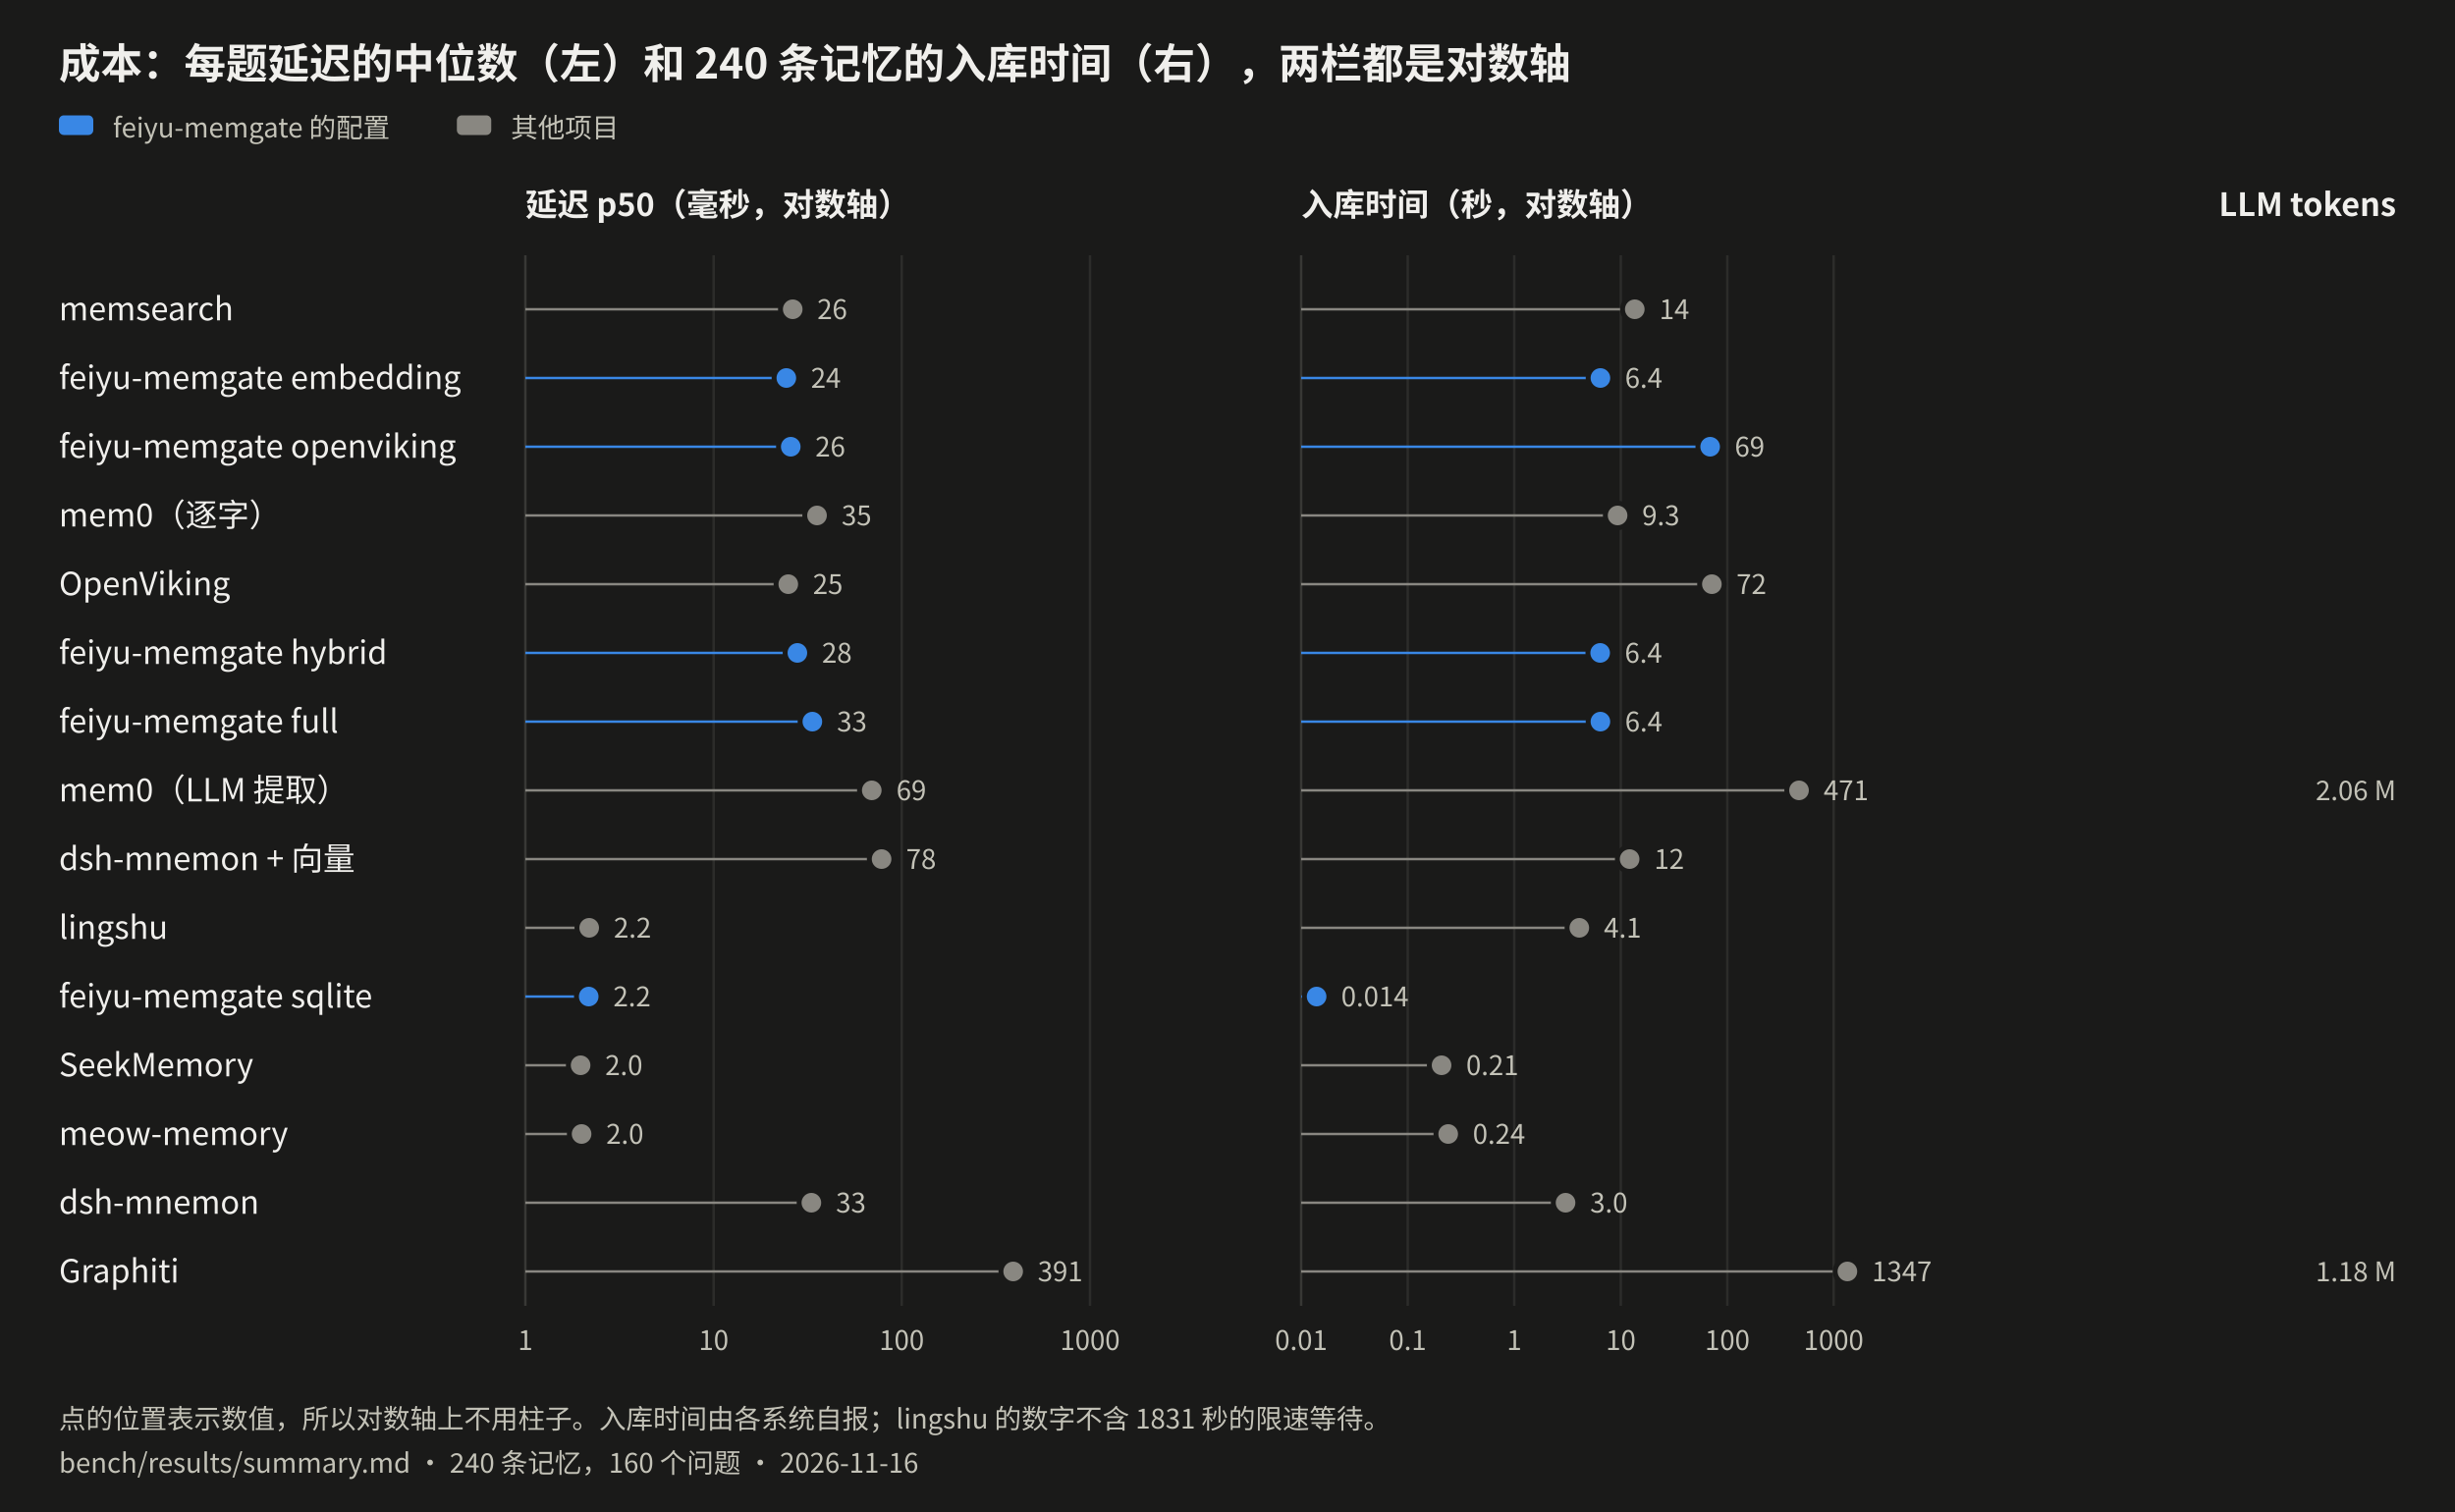
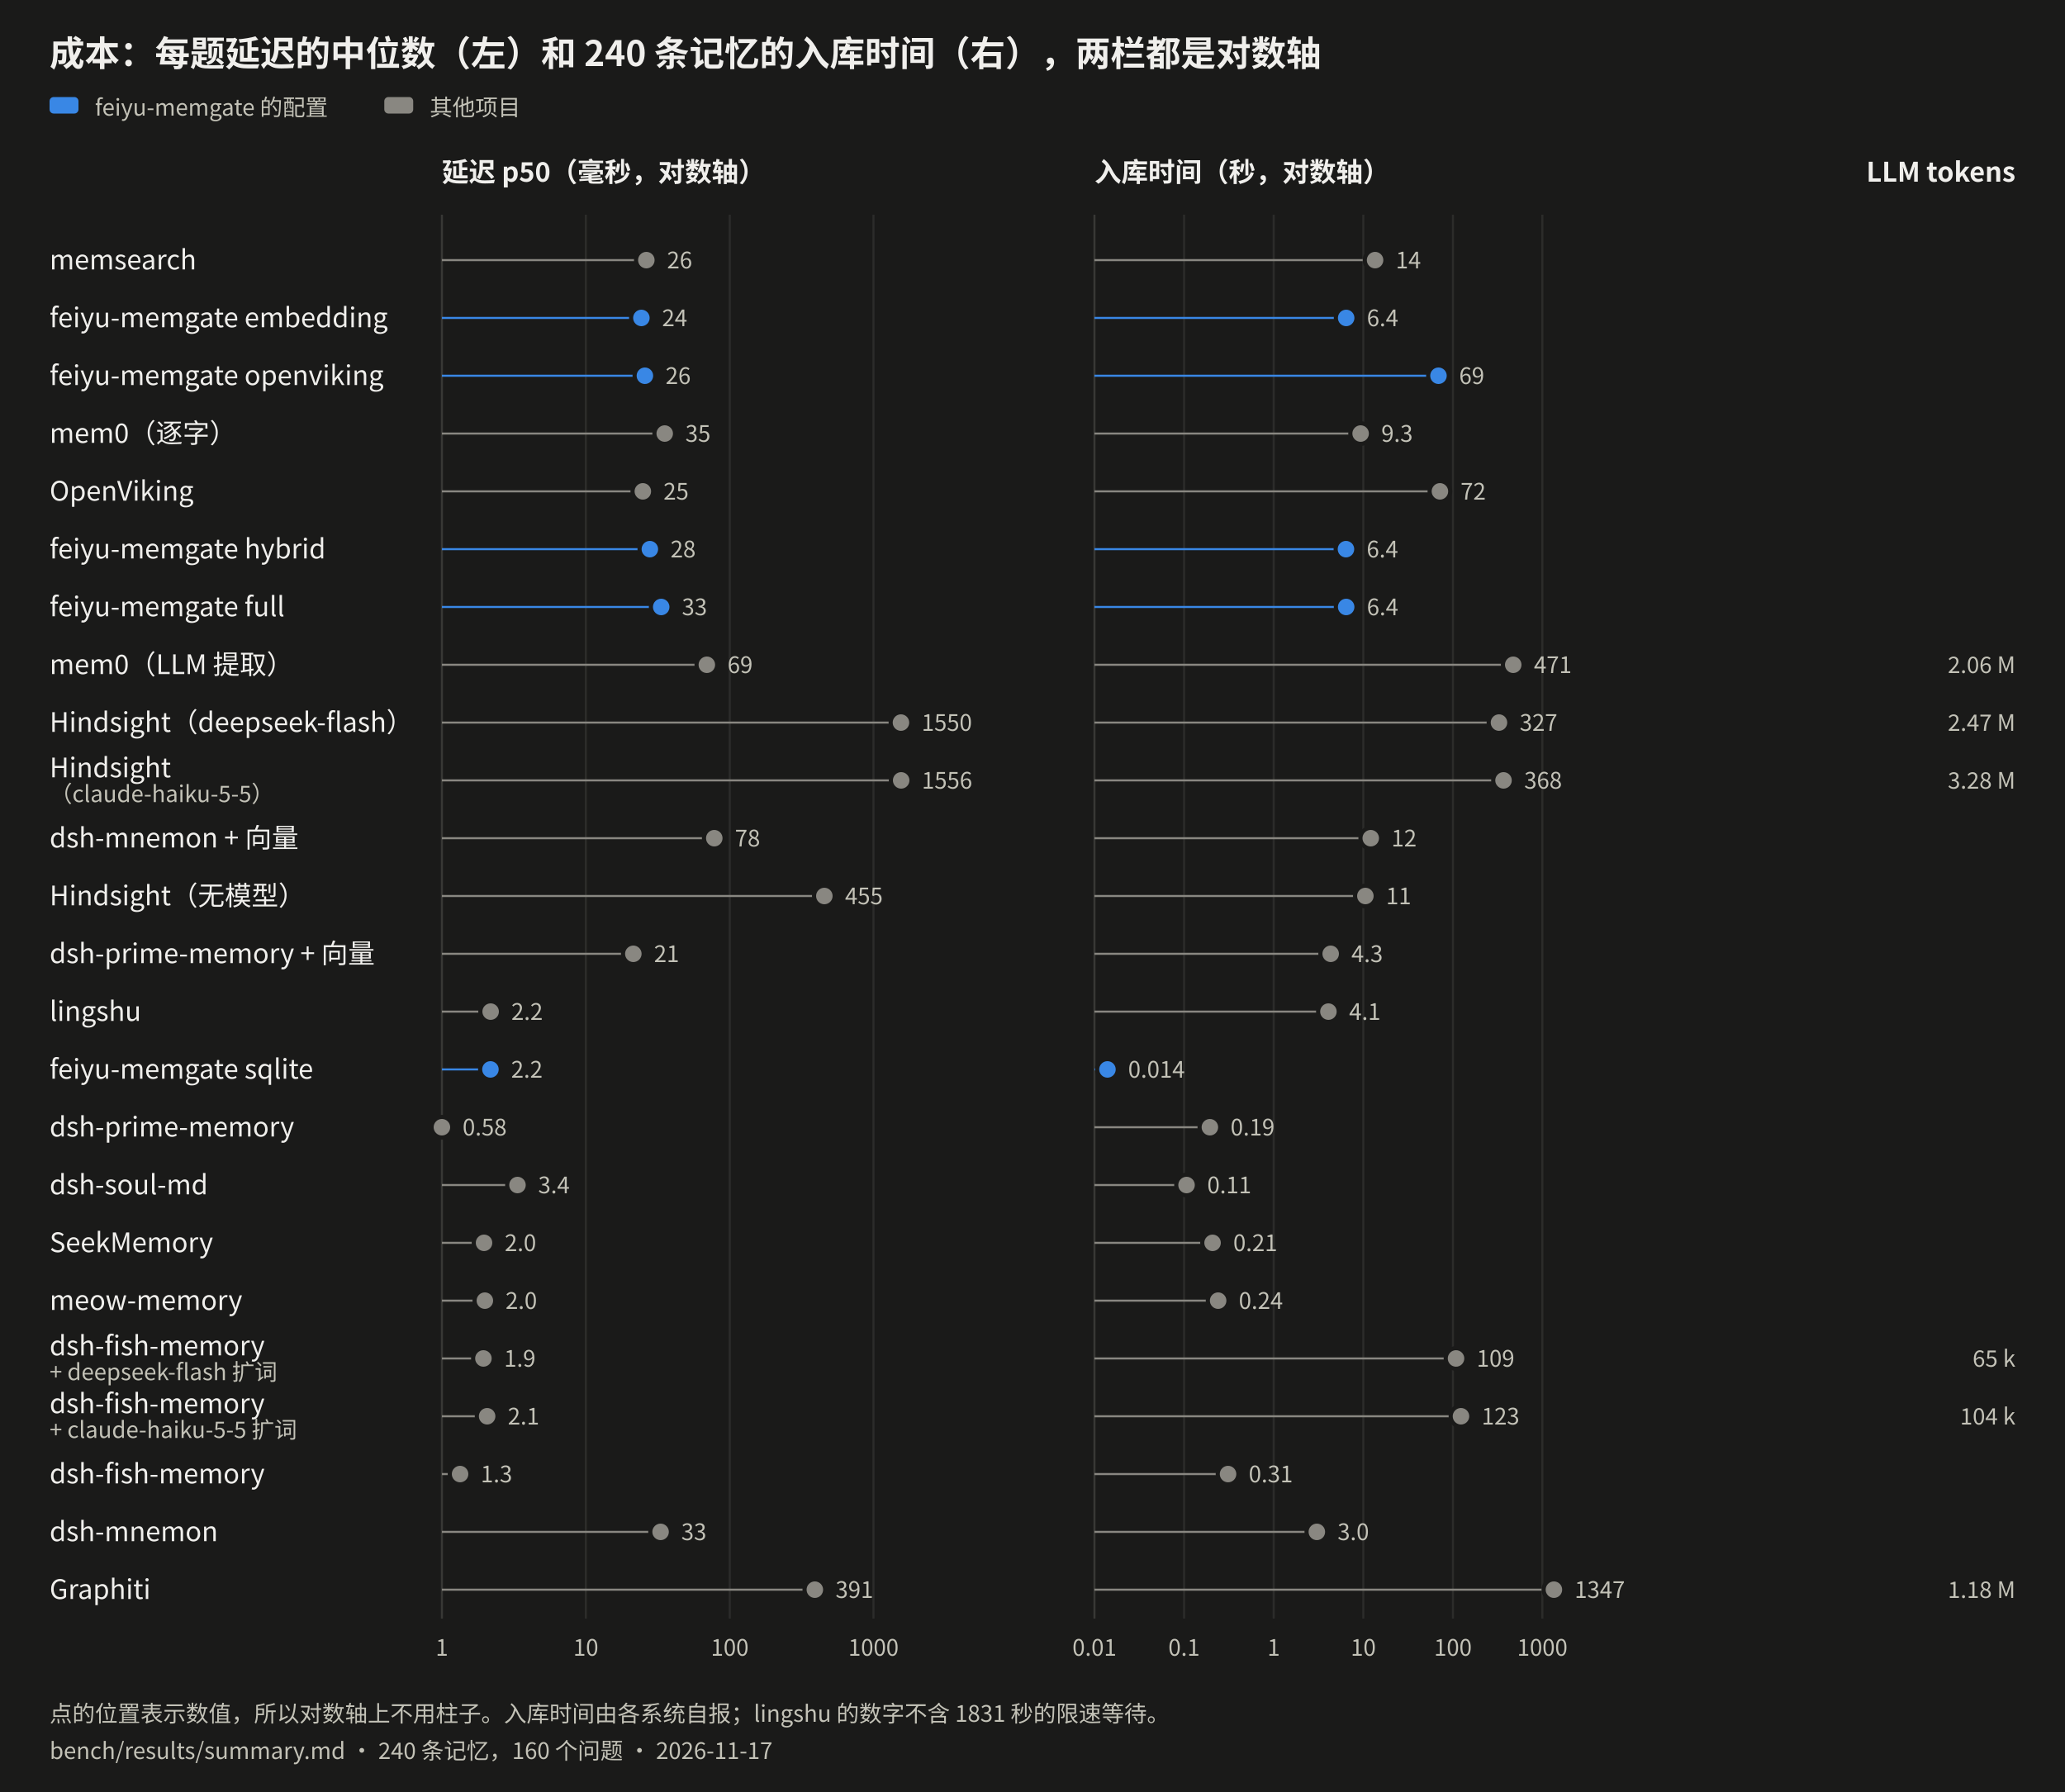
- <svg xmlns="http://www.w3.org/2000/svg" width="1000" height="616" viewBox="0 0 1000 616" role="img" lang="zh">
+ <svg xmlns="http://www.w3.org/2000/svg" width="1000" height="868" viewBox="0 0 1000 868" role="img" lang="zh">
  <style>text{font-family:-apple-system, "Segoe UI", "Microsoft YaHei", "PingFang SC", "Noto Sans CJK SC", "Helvetica Neue", Arial, sans-serif;fill:#c3c2b7;font-size:13px}.t{font-size:17px;font-weight:600;fill:#f0efec}.l{font-size:13px;fill:#f0efec}.lb{font-size:13px;font-weight:600;fill:#f0efec}.s{font-size:11px;fill:#c3c2b7}.grid{stroke:#2c2c2a;stroke-width:1;fill:none}.axis{stroke:#383835;stroke-width:1;fill:none}.tick{stroke:#f0efec;stroke-width:2;fill:none}.lead{stroke-width:1;fill:none}.fa{fill:#3987e5}.fo{fill:#898781}.tint{fill:#898781;fill-opacity:0.35}</style>
-   <rect width="1000" height="616" fill="#1a1a19" />
+   <rect width="1000" height="868" fill="#1a1a19" />
  <text x="24.0" y="32.0" class="t">成本：每题延迟的中位数（左）和 240 条记忆的入库时间（右），两栏都是对数轴</text>
  <rect x="24.0" y="47.0" width="14" height="8" rx="2" class="fa" />
  <text x="46.0" y="56.0" class="s">feiyu-memgate 的配置</text>
  <rect x="186.1" y="47.0" width="14" height="8" rx="2" class="fo" />
  <text x="208.1" y="56.0" class="s">其他项目</text>
  <text x="214.0" y="88.0" class="lb">延迟 p50（毫秒，对数轴）</text>
-   <line x1="214.0" y1="104.0" x2="214.0" y2="532.0" class="axis" />
-   <text x="214.0" y="550.0" class="s" text-anchor="middle">1</text>
-   <line x1="290.7" y1="104.0" x2="290.7" y2="532.0" class="grid" />
-   <text x="290.7" y="550.0" class="s" text-anchor="middle">10</text>
-   <line x1="367.3" y1="104.0" x2="367.3" y2="532.0" class="grid" />
-   <text x="367.3" y="550.0" class="s" text-anchor="middle">100</text>
-   <line x1="444.0" y1="104.0" x2="444.0" y2="532.0" class="grid" />
-   <text x="444.0" y="550.0" class="s" text-anchor="middle">1000</text>
+   <line x1="214.0" y1="104.0" x2="214.0" y2="784.0" class="axis" />
+   <text x="214.0" y="802.0" class="s" text-anchor="middle">1</text>
+   <line x1="283.7" y1="104.0" x2="283.7" y2="784.0" class="grid" />
+   <text x="283.7" y="802.0" class="s" text-anchor="middle">10</text>
+   <line x1="353.4" y1="104.0" x2="353.4" y2="784.0" class="grid" />
+   <text x="353.4" y="802.0" class="s" text-anchor="middle">100</text>
+   <line x1="423.0" y1="104.0" x2="423.0" y2="784.0" class="grid" />
+   <text x="423.0" y="802.0" class="s" text-anchor="middle">1000</text>
  <text x="530.0" y="88.0" class="lb">入库时间（秒，对数轴）</text>
-   <line x1="530.0" y1="104.0" x2="530.0" y2="532.0" class="axis" />
-   <text x="530.0" y="550.0" class="s" text-anchor="middle">0.01</text>
-   <line x1="573.4" y1="104.0" x2="573.4" y2="532.0" class="grid" />
-   <text x="573.4" y="550.0" class="s" text-anchor="middle">0.1</text>
-   <line x1="616.8" y1="104.0" x2="616.8" y2="532.0" class="grid" />
-   <text x="616.8" y="550.0" class="s" text-anchor="middle">1</text>
-   <line x1="660.2" y1="104.0" x2="660.2" y2="532.0" class="grid" />
-   <text x="660.2" y="550.0" class="s" text-anchor="middle">10</text>
-   <line x1="703.6" y1="104.0" x2="703.6" y2="532.0" class="grid" />
-   <text x="703.6" y="550.0" class="s" text-anchor="middle">100</text>
-   <line x1="746.9" y1="104.0" x2="746.9" y2="532.0" class="grid" />
-   <text x="746.9" y="550.0" class="s" text-anchor="middle">1000</text>
+   <line x1="530.0" y1="104.0" x2="530.0" y2="784.0" class="axis" />
+   <text x="530.0" y="802.0" class="s" text-anchor="middle">0.01</text>
+   <line x1="573.4" y1="104.0" x2="573.4" y2="784.0" class="grid" />
+   <text x="573.4" y="802.0" class="s" text-anchor="middle">0.1</text>
+   <line x1="616.8" y1="104.0" x2="616.8" y2="784.0" class="grid" />
+   <text x="616.8" y="802.0" class="s" text-anchor="middle">1</text>
+   <line x1="660.2" y1="104.0" x2="660.2" y2="784.0" class="grid" />
+   <text x="660.2" y="802.0" class="s" text-anchor="middle">10</text>
+   <line x1="703.6" y1="104.0" x2="703.6" y2="784.0" class="grid" />
+   <text x="703.6" y="802.0" class="s" text-anchor="middle">100</text>
+   <line x1="746.9" y1="104.0" x2="746.9" y2="784.0" class="grid" />
+   <text x="746.9" y="802.0" class="s" text-anchor="middle">1000</text>
  <text x="976.0" y="88.0" class="lb" text-anchor="end">LLM tokens</text>
  <text x="24.0" y="130.5" class="l">memsearch</text>
-   <line x1="214.0" y1="126.0" x2="322.9" y2="126.0" class="lead" stroke="#898781" />
-   <circle cx="322.9" cy="126.0" r="5" fill="#898781" stroke="#1a1a19" stroke-width="2" />
-   <text x="332.9" y="130.0" class="s">26</text>
+   <line x1="214.0" y1="126.0" x2="313.0" y2="126.0" class="lead" stroke="#898781" />
+   <circle cx="313.0" cy="126.0" r="5" fill="#898781" stroke="#1a1a19" stroke-width="2" />
+   <text x="323.0" y="130.0" class="s">26</text>
  <line x1="530.0" y1="126.0" x2="665.9" y2="126.0" class="lead" stroke="#898781" />
  <circle cx="665.9" cy="126.0" r="5" fill="#898781" stroke="#1a1a19" stroke-width="2" />
  <text x="675.9" y="130.0" class="s">14</text>
  <text x="24.0" y="158.5" class="l">feiyu-memgate embedding</text>
-   <line x1="214.0" y1="154.0" x2="320.3" y2="154.0" class="lead" stroke="#3987e5" />
-   <circle cx="320.3" cy="154.0" r="5" fill="#3987e5" stroke="#1a1a19" stroke-width="2" />
-   <text x="330.3" y="158.0" class="s">24</text>
+   <line x1="214.0" y1="154.0" x2="310.6" y2="154.0" class="lead" stroke="#3987e5" />
+   <circle cx="310.6" cy="154.0" r="5" fill="#3987e5" stroke="#1a1a19" stroke-width="2" />
+   <text x="320.6" y="158.0" class="s">24</text>
  <line x1="530.0" y1="154.0" x2="651.9" y2="154.0" class="lead" stroke="#3987e5" />
  <circle cx="651.9" cy="154.0" r="5" fill="#3987e5" stroke="#1a1a19" stroke-width="2" />
  <text x="661.9" y="158.0" class="s">6.4</text>
  <text x="24.0" y="186.5" class="l">feiyu-memgate openviking</text>
-   <line x1="214.0" y1="182.0" x2="322.1" y2="182.0" class="lead" stroke="#3987e5" />
-   <circle cx="322.1" cy="182.0" r="5" fill="#3987e5" stroke="#1a1a19" stroke-width="2" />
-   <text x="332.1" y="186.0" class="s">26</text>
+   <line x1="214.0" y1="182.0" x2="312.3" y2="182.0" class="lead" stroke="#3987e5" />
+   <circle cx="312.3" cy="182.0" r="5" fill="#3987e5" stroke="#1a1a19" stroke-width="2" />
+   <text x="322.3" y="186.0" class="s">26</text>
  <line x1="530.0" y1="182.0" x2="696.6" y2="182.0" class="lead" stroke="#3987e5" />
  <circle cx="696.6" cy="182.0" r="5" fill="#3987e5" stroke="#1a1a19" stroke-width="2" />
  <text x="706.6" y="186.0" class="s">69</text>
  <text x="24.0" y="214.5" class="l">mem0（逐字）</text>
-   <line x1="214.0" y1="210.0" x2="332.8" y2="210.0" class="lead" stroke="#898781" />
-   <circle cx="332.8" cy="210.0" r="5" fill="#898781" stroke="#1a1a19" stroke-width="2" />
-   <text x="342.8" y="214.0" class="s">35</text>
+   <line x1="214.0" y1="210.0" x2="321.9" y2="210.0" class="lead" stroke="#898781" />
+   <circle cx="321.9" cy="210.0" r="5" fill="#898781" stroke="#1a1a19" stroke-width="2" />
+   <text x="331.9" y="214.0" class="s">35</text>
  <line x1="530.0" y1="210.0" x2="658.9" y2="210.0" class="lead" stroke="#898781" />
  <circle cx="658.9" cy="210.0" r="5" fill="#898781" stroke="#1a1a19" stroke-width="2" />
  <text x="668.9" y="214.0" class="s">9.3</text>
  <text x="24.0" y="242.5" class="l">OpenViking</text>
-   <line x1="214.0" y1="238.0" x2="321.1" y2="238.0" class="lead" stroke="#898781" />
-   <circle cx="321.1" cy="238.0" r="5" fill="#898781" stroke="#1a1a19" stroke-width="2" />
-   <text x="331.1" y="242.0" class="s">25</text>
+   <line x1="214.0" y1="238.0" x2="311.3" y2="238.0" class="lead" stroke="#898781" />
+   <circle cx="311.3" cy="238.0" r="5" fill="#898781" stroke="#1a1a19" stroke-width="2" />
+   <text x="321.3" y="242.0" class="s">25</text>
  <line x1="530.0" y1="238.0" x2="697.3" y2="238.0" class="lead" stroke="#898781" />
  <circle cx="697.3" cy="238.0" r="5" fill="#898781" stroke="#1a1a19" stroke-width="2" />
  <text x="707.3" y="242.0" class="s">72</text>
  <text x="24.0" y="270.5" class="l">feiyu-memgate hybrid</text>
-   <line x1="214.0" y1="266.0" x2="324.8" y2="266.0" class="lead" stroke="#3987e5" />
-   <circle cx="324.8" cy="266.0" r="5" fill="#3987e5" stroke="#1a1a19" stroke-width="2" />
-   <text x="334.8" y="270.0" class="s">28</text>
+   <line x1="214.0" y1="266.0" x2="314.7" y2="266.0" class="lead" stroke="#3987e5" />
+   <circle cx="314.7" cy="266.0" r="5" fill="#3987e5" stroke="#1a1a19" stroke-width="2" />
+   <text x="324.7" y="270.0" class="s">28</text>
  <line x1="530.0" y1="266.0" x2="651.8" y2="266.0" class="lead" stroke="#3987e5" />
  <circle cx="651.8" cy="266.0" r="5" fill="#3987e5" stroke="#1a1a19" stroke-width="2" />
  <text x="661.8" y="270.0" class="s">6.4</text>
  <text x="24.0" y="298.5" class="l">feiyu-memgate full</text>
-   <line x1="214.0" y1="294.0" x2="330.9" y2="294.0" class="lead" stroke="#3987e5" />
-   <circle cx="330.9" cy="294.0" r="5" fill="#3987e5" stroke="#1a1a19" stroke-width="2" />
-   <text x="340.9" y="298.0" class="s">33</text>
+   <line x1="214.0" y1="294.0" x2="320.2" y2="294.0" class="lead" stroke="#3987e5" />
+   <circle cx="320.2" cy="294.0" r="5" fill="#3987e5" stroke="#1a1a19" stroke-width="2" />
+   <text x="330.2" y="298.0" class="s">33</text>
  <line x1="530.0" y1="294.0" x2="651.9" y2="294.0" class="lead" stroke="#3987e5" />
  <circle cx="651.9" cy="294.0" r="5" fill="#3987e5" stroke="#1a1a19" stroke-width="2" />
  <text x="661.9" y="298.0" class="s">6.4</text>
  <text x="24.0" y="326.5" class="l">mem0（LLM 提取）</text>
-   <line x1="214.0" y1="322.0" x2="355.1" y2="322.0" class="lead" stroke="#898781" />
-   <circle cx="355.1" cy="322.0" r="5" fill="#898781" stroke="#1a1a19" stroke-width="2" />
-   <text x="365.1" y="326.0" class="s">69</text>
+   <line x1="214.0" y1="322.0" x2="342.3" y2="322.0" class="lead" stroke="#898781" />
+   <circle cx="342.3" cy="322.0" r="5" fill="#898781" stroke="#1a1a19" stroke-width="2" />
+   <text x="352.3" y="326.0" class="s">69</text>
  <line x1="530.0" y1="322.0" x2="732.8" y2="322.0" class="lead" stroke="#898781" />
  <circle cx="732.8" cy="322.0" r="5" fill="#898781" stroke="#1a1a19" stroke-width="2" />
  <text x="742.8" y="326.0" class="s">471</text>
  <text x="976.0" y="326.0" class="s" text-anchor="end">2.06 M</text>
-   <text x="24.0" y="354.5" class="l">dsh-mnemon + 向量</text>
-   <line x1="214.0" y1="350.0" x2="359.1" y2="350.0" class="lead" stroke="#898781" />
-   <circle cx="359.1" cy="350.0" r="5" fill="#898781" stroke="#1a1a19" stroke-width="2" />
-   <text x="369.1" y="354.0" class="s">78</text>
-   <line x1="530.0" y1="350.0" x2="663.8" y2="350.0" class="lead" stroke="#898781" />
-   <circle cx="663.8" cy="350.0" r="5" fill="#898781" stroke="#1a1a19" stroke-width="2" />
-   <text x="673.8" y="354.0" class="s">12</text>
-   <text x="24.0" y="382.5" class="l">lingshu</text>
-   <line x1="214.0" y1="378.0" x2="240.0" y2="378.0" class="lead" stroke="#898781" />
-   <circle cx="240.0" cy="378.0" r="5" fill="#898781" stroke="#1a1a19" stroke-width="2" />
-   <text x="250.0" y="382.0" class="s">2.2</text>
-   <line x1="530.0" y1="378.0" x2="643.3" y2="378.0" class="lead" stroke="#898781" />
-   <circle cx="643.3" cy="378.0" r="5" fill="#898781" stroke="#1a1a19" stroke-width="2" />
-   <text x="653.3" y="382.0" class="s">4.1</text>
-   <text x="24.0" y="410.5" class="l">feiyu-memgate sqlite</text>
-   <line x1="214.0" y1="406.0" x2="239.8" y2="406.0" class="lead" stroke="#3987e5" />
-   <circle cx="239.8" cy="406.0" r="5" fill="#3987e5" stroke="#1a1a19" stroke-width="2" />
-   <text x="249.8" y="410.0" class="s">2.2</text>
-   <line x1="530.0" y1="406.0" x2="536.3" y2="406.0" class="lead" stroke="#3987e5" />
-   <circle cx="536.3" cy="406.0" r="5" fill="#3987e5" stroke="#1a1a19" stroke-width="2" />
-   <text x="546.3" y="410.0" class="s">0.014</text>
-   <text x="24.0" y="438.5" class="l">SeekMemory</text>
-   <line x1="214.0" y1="434.0" x2="236.5" y2="434.0" class="lead" stroke="#898781" />
-   <circle cx="236.5" cy="434.0" r="5" fill="#898781" stroke="#1a1a19" stroke-width="2" />
-   <text x="246.5" y="438.0" class="s">2.0</text>
-   <line x1="530.0" y1="434.0" x2="587.2" y2="434.0" class="lead" stroke="#898781" />
-   <circle cx="587.2" cy="434.0" r="5" fill="#898781" stroke="#1a1a19" stroke-width="2" />
-   <text x="597.2" y="438.0" class="s">0.21</text>
-   <text x="24.0" y="466.5" class="l">meow-memory</text>
-   <line x1="214.0" y1="462.0" x2="236.9" y2="462.0" class="lead" stroke="#898781" />
-   <circle cx="236.9" cy="462.0" r="5" fill="#898781" stroke="#1a1a19" stroke-width="2" />
-   <text x="246.9" y="466.0" class="s">2.0</text>
-   <line x1="530.0" y1="462.0" x2="589.9" y2="462.0" class="lead" stroke="#898781" />
-   <circle cx="589.9" cy="462.0" r="5" fill="#898781" stroke="#1a1a19" stroke-width="2" />
-   <text x="599.9" y="466.0" class="s">0.24</text>
-   <text x="24.0" y="494.5" class="l">dsh-mnemon</text>
-   <line x1="214.0" y1="490.0" x2="330.5" y2="490.0" class="lead" stroke="#898781" />
-   <circle cx="330.5" cy="490.0" r="5" fill="#898781" stroke="#1a1a19" stroke-width="2" />
-   <text x="340.5" y="494.0" class="s">33</text>
-   <line x1="530.0" y1="490.0" x2="637.7" y2="490.0" class="lead" stroke="#898781" />
-   <circle cx="637.7" cy="490.0" r="5" fill="#898781" stroke="#1a1a19" stroke-width="2" />
-   <text x="647.7" y="494.0" class="s">3.0</text>
-   <text x="24.0" y="522.5" class="l">Graphiti</text>
-   <line x1="214.0" y1="518.0" x2="412.7" y2="518.0" class="lead" stroke="#898781" />
-   <circle cx="412.7" cy="518.0" r="5" fill="#898781" stroke="#1a1a19" stroke-width="2" />
-   <text x="422.7" y="522.0" class="s">391</text>
-   <line x1="530.0" y1="518.0" x2="752.5" y2="518.0" class="lead" stroke="#898781" />
-   <circle cx="752.5" cy="518.0" r="5" fill="#898781" stroke="#1a1a19" stroke-width="2" />
-   <text x="762.5" y="522.0" class="s">1347</text>
-   <text x="976.0" y="522.0" class="s" text-anchor="end">1.18 M</text>
-   <text x="24.0" y="582.0" class="s">点的位置表示数值，所以对数轴上不用柱子。入库时间由各系统自报；lingshu 的数字不含 1831 秒的限速等待。</text>
-   <text x="24.0" y="600.0" class="s">bench/results/summary.md · 240 条记忆，160 个问题 · 2026-11-16</text>
+   <text x="24.0" y="354.5" class="l">Hindsight（deepseek-flash）</text>
+   <line x1="214.0" y1="350.0" x2="436.3" y2="350.0" class="lead" stroke="#898781" />
+   <circle cx="436.3" cy="350.0" r="5" fill="#898781" stroke="#1a1a19" stroke-width="2" />
+   <text x="446.3" y="354.0" class="s">1550</text>
+   <line x1="530.0" y1="350.0" x2="725.9" y2="350.0" class="lead" stroke="#898781" />
+   <circle cx="725.9" cy="350.0" r="5" fill="#898781" stroke="#1a1a19" stroke-width="2" />
+   <text x="735.9" y="354.0" class="s">327</text>
+   <text x="976.0" y="354.0" class="s" text-anchor="end">2.47 M</text>
+   <text x="24.0" y="376.5" class="l">Hindsight</text>
+   <text x="24.0" y="388.5" class="s">（claude-haiku-5-5）</text>
+   <line x1="214.0" y1="378.0" x2="436.4" y2="378.0" class="lead" stroke="#898781" />
+   <circle cx="436.4" cy="378.0" r="5" fill="#898781" stroke="#1a1a19" stroke-width="2" />
+   <text x="446.4" y="382.0" class="s">1556</text>
+   <line x1="530.0" y1="378.0" x2="728.1" y2="378.0" class="lead" stroke="#898781" />
+   <circle cx="728.1" cy="378.0" r="5" fill="#898781" stroke="#1a1a19" stroke-width="2" />
+   <text x="738.1" y="382.0" class="s">368</text>
+   <text x="976.0" y="382.0" class="s" text-anchor="end">3.28 M</text>
+   <text x="24.0" y="410.5" class="l">dsh-mnemon + 向量</text>
+   <line x1="214.0" y1="406.0" x2="345.9" y2="406.0" class="lead" stroke="#898781" />
+   <circle cx="345.9" cy="406.0" r="5" fill="#898781" stroke="#1a1a19" stroke-width="2" />
+   <text x="355.9" y="410.0" class="s">78</text>
+   <line x1="530.0" y1="406.0" x2="663.8" y2="406.0" class="lead" stroke="#898781" />
+   <circle cx="663.8" cy="406.0" r="5" fill="#898781" stroke="#1a1a19" stroke-width="2" />
+   <text x="673.8" y="410.0" class="s">12</text>
+   <text x="24.0" y="438.5" class="l">Hindsight（无模型）</text>
+   <line x1="214.0" y1="434.0" x2="399.2" y2="434.0" class="lead" stroke="#898781" />
+   <circle cx="399.2" cy="434.0" r="5" fill="#898781" stroke="#1a1a19" stroke-width="2" />
+   <text x="409.2" y="438.0" class="s">455</text>
+   <line x1="530.0" y1="434.0" x2="661.2" y2="434.0" class="lead" stroke="#898781" />
+   <circle cx="661.2" cy="434.0" r="5" fill="#898781" stroke="#1a1a19" stroke-width="2" />
+   <text x="671.2" y="438.0" class="s">11</text>
+   <text x="24.0" y="466.5" class="l">dsh-prime-memory + 向量</text>
+   <line x1="214.0" y1="462.0" x2="306.7" y2="462.0" class="lead" stroke="#898781" />
+   <circle cx="306.7" cy="462.0" r="5" fill="#898781" stroke="#1a1a19" stroke-width="2" />
+   <text x="316.7" y="466.0" class="s">21</text>
+   <line x1="530.0" y1="462.0" x2="644.4" y2="462.0" class="lead" stroke="#898781" />
+   <circle cx="644.4" cy="462.0" r="5" fill="#898781" stroke="#1a1a19" stroke-width="2" />
+   <text x="654.4" y="466.0" class="s">4.3</text>
+   <text x="24.0" y="494.5" class="l">lingshu</text>
+   <line x1="214.0" y1="490.0" x2="237.6" y2="490.0" class="lead" stroke="#898781" />
+   <circle cx="237.6" cy="490.0" r="5" fill="#898781" stroke="#1a1a19" stroke-width="2" />
+   <text x="247.6" y="494.0" class="s">2.2</text>
+   <line x1="530.0" y1="490.0" x2="643.3" y2="490.0" class="lead" stroke="#898781" />
+   <circle cx="643.3" cy="490.0" r="5" fill="#898781" stroke="#1a1a19" stroke-width="2" />
+   <text x="653.3" y="494.0" class="s">4.1</text>
+   <text x="24.0" y="522.5" class="l">feiyu-memgate sqlite</text>
+   <line x1="214.0" y1="518.0" x2="237.5" y2="518.0" class="lead" stroke="#3987e5" />
+   <circle cx="237.5" cy="518.0" r="5" fill="#3987e5" stroke="#1a1a19" stroke-width="2" />
+   <text x="247.5" y="522.0" class="s">2.2</text>
+   <line x1="530.0" y1="518.0" x2="536.3" y2="518.0" class="lead" stroke="#3987e5" />
+   <circle cx="536.3" cy="518.0" r="5" fill="#3987e5" stroke="#1a1a19" stroke-width="2" />
+   <text x="546.3" y="522.0" class="s">0.014</text>
+   <text x="24.0" y="550.5" class="l">dsh-prime-memory</text>
+   <line x1="214.0" y1="546.0" x2="214.0" y2="546.0" class="lead" stroke="#898781" />
+   <circle cx="214.0" cy="546.0" r="5" fill="#898781" stroke="#1a1a19" stroke-width="2" />
+   <text x="224.0" y="550.0" class="s">0.58</text>
+   <line x1="530.0" y1="546.0" x2="585.9" y2="546.0" class="lead" stroke="#898781" />
+   <circle cx="585.9" cy="546.0" r="5" fill="#898781" stroke="#1a1a19" stroke-width="2" />
+   <text x="595.9" y="550.0" class="s">0.19</text>
+   <text x="24.0" y="578.5" class="l">dsh-soul-md</text>
+   <line x1="214.0" y1="574.0" x2="250.6" y2="574.0" class="lead" stroke="#898781" />
+   <circle cx="250.6" cy="574.0" r="5" fill="#898781" stroke="#1a1a19" stroke-width="2" />
+   <text x="260.6" y="578.0" class="s">3.4</text>
+   <line x1="530.0" y1="574.0" x2="574.6" y2="574.0" class="lead" stroke="#898781" />
+   <circle cx="574.6" cy="574.0" r="5" fill="#898781" stroke="#1a1a19" stroke-width="2" />
+   <text x="584.6" y="578.0" class="s">0.11</text>
+   <text x="24.0" y="606.5" class="l">SeekMemory</text>
+   <line x1="214.0" y1="602.0" x2="234.4" y2="602.0" class="lead" stroke="#898781" />
+   <circle cx="234.4" cy="602.0" r="5" fill="#898781" stroke="#1a1a19" stroke-width="2" />
+   <text x="244.4" y="606.0" class="s">2.0</text>
+   <line x1="530.0" y1="602.0" x2="587.2" y2="602.0" class="lead" stroke="#898781" />
+   <circle cx="587.2" cy="602.0" r="5" fill="#898781" stroke="#1a1a19" stroke-width="2" />
+   <text x="597.2" y="606.0" class="s">0.21</text>
+   <text x="24.0" y="634.5" class="l">meow-memory</text>
+   <line x1="214.0" y1="630.0" x2="234.8" y2="630.0" class="lead" stroke="#898781" />
+   <circle cx="234.8" cy="630.0" r="5" fill="#898781" stroke="#1a1a19" stroke-width="2" />
+   <text x="244.8" y="634.0" class="s">2.0</text>
+   <line x1="530.0" y1="630.0" x2="589.9" y2="630.0" class="lead" stroke="#898781" />
+   <circle cx="589.9" cy="630.0" r="5" fill="#898781" stroke="#1a1a19" stroke-width="2" />
+   <text x="599.9" y="634.0" class="s">0.24</text>
+   <text x="24.0" y="656.5" class="l">dsh-fish-memory</text>
+   <text x="24.0" y="668.5" class="s">+ deepseek-flash 扩词</text>
+   <line x1="214.0" y1="658.0" x2="234.1" y2="658.0" class="lead" stroke="#898781" />
+   <circle cx="234.1" cy="658.0" r="5" fill="#898781" stroke="#1a1a19" stroke-width="2" />
+   <text x="244.1" y="662.0" class="s">1.9</text>
+   <line x1="530.0" y1="658.0" x2="705.1" y2="658.0" class="lead" stroke="#898781" />
+   <circle cx="705.1" cy="658.0" r="5" fill="#898781" stroke="#1a1a19" stroke-width="2" />
+   <text x="715.1" y="662.0" class="s">109</text>
+   <text x="976.0" y="662.0" class="s" text-anchor="end">65 k</text>
+   <text x="24.0" y="684.5" class="l">dsh-fish-memory</text>
+   <text x="24.0" y="696.5" class="s">+ claude-haiku-5-5 扩词</text>
+   <line x1="214.0" y1="686.0" x2="235.9" y2="686.0" class="lead" stroke="#898781" />
+   <circle cx="235.9" cy="686.0" r="5" fill="#898781" stroke="#1a1a19" stroke-width="2" />
+   <text x="245.9" y="690.0" class="s">2.1</text>
+   <line x1="530.0" y1="686.0" x2="707.5" y2="686.0" class="lead" stroke="#898781" />
+   <circle cx="707.5" cy="686.0" r="5" fill="#898781" stroke="#1a1a19" stroke-width="2" />
+   <text x="717.5" y="690.0" class="s">123</text>
+   <text x="976.0" y="690.0" class="s" text-anchor="end">104 k</text>
+   <text x="24.0" y="718.5" class="l">dsh-fish-memory</text>
+   <line x1="214.0" y1="714.0" x2="222.8" y2="714.0" class="lead" stroke="#898781" />
+   <circle cx="222.8" cy="714.0" r="5" fill="#898781" stroke="#1a1a19" stroke-width="2" />
+   <text x="232.8" y="718.0" class="s">1.3</text>
+   <line x1="530.0" y1="714.0" x2="594.7" y2="714.0" class="lead" stroke="#898781" />
+   <circle cx="594.7" cy="714.0" r="5" fill="#898781" stroke="#1a1a19" stroke-width="2" />
+   <text x="604.7" y="718.0" class="s">0.31</text>
+   <text x="24.0" y="746.5" class="l">dsh-mnemon</text>
+   <line x1="214.0" y1="742.0" x2="319.9" y2="742.0" class="lead" stroke="#898781" />
+   <circle cx="319.9" cy="742.0" r="5" fill="#898781" stroke="#1a1a19" stroke-width="2" />
+   <text x="329.9" y="746.0" class="s">33</text>
+   <line x1="530.0" y1="742.0" x2="637.7" y2="742.0" class="lead" stroke="#898781" />
+   <circle cx="637.7" cy="742.0" r="5" fill="#898781" stroke="#1a1a19" stroke-width="2" />
+   <text x="647.7" y="746.0" class="s">3.0</text>
+   <text x="24.0" y="774.5" class="l">Graphiti</text>
+   <line x1="214.0" y1="770.0" x2="394.6" y2="770.0" class="lead" stroke="#898781" />
+   <circle cx="394.6" cy="770.0" r="5" fill="#898781" stroke="#1a1a19" stroke-width="2" />
+   <text x="404.6" y="774.0" class="s">391</text>
+   <line x1="530.0" y1="770.0" x2="752.5" y2="770.0" class="lead" stroke="#898781" />
+   <circle cx="752.5" cy="770.0" r="5" fill="#898781" stroke="#1a1a19" stroke-width="2" />
+   <text x="762.5" y="774.0" class="s">1347</text>
+   <text x="976.0" y="774.0" class="s" text-anchor="end">1.18 M</text>
+   <text x="24.0" y="834.0" class="s">点的位置表示数值，所以对数轴上不用柱子。入库时间由各系统自报；lingshu 的数字不含 1831 秒的限速等待。</text>
+   <text x="24.0" y="852.0" class="s">bench/results/summary.md · 240 条记忆，160 个问题 · 2026-11-17</text>
</svg>
